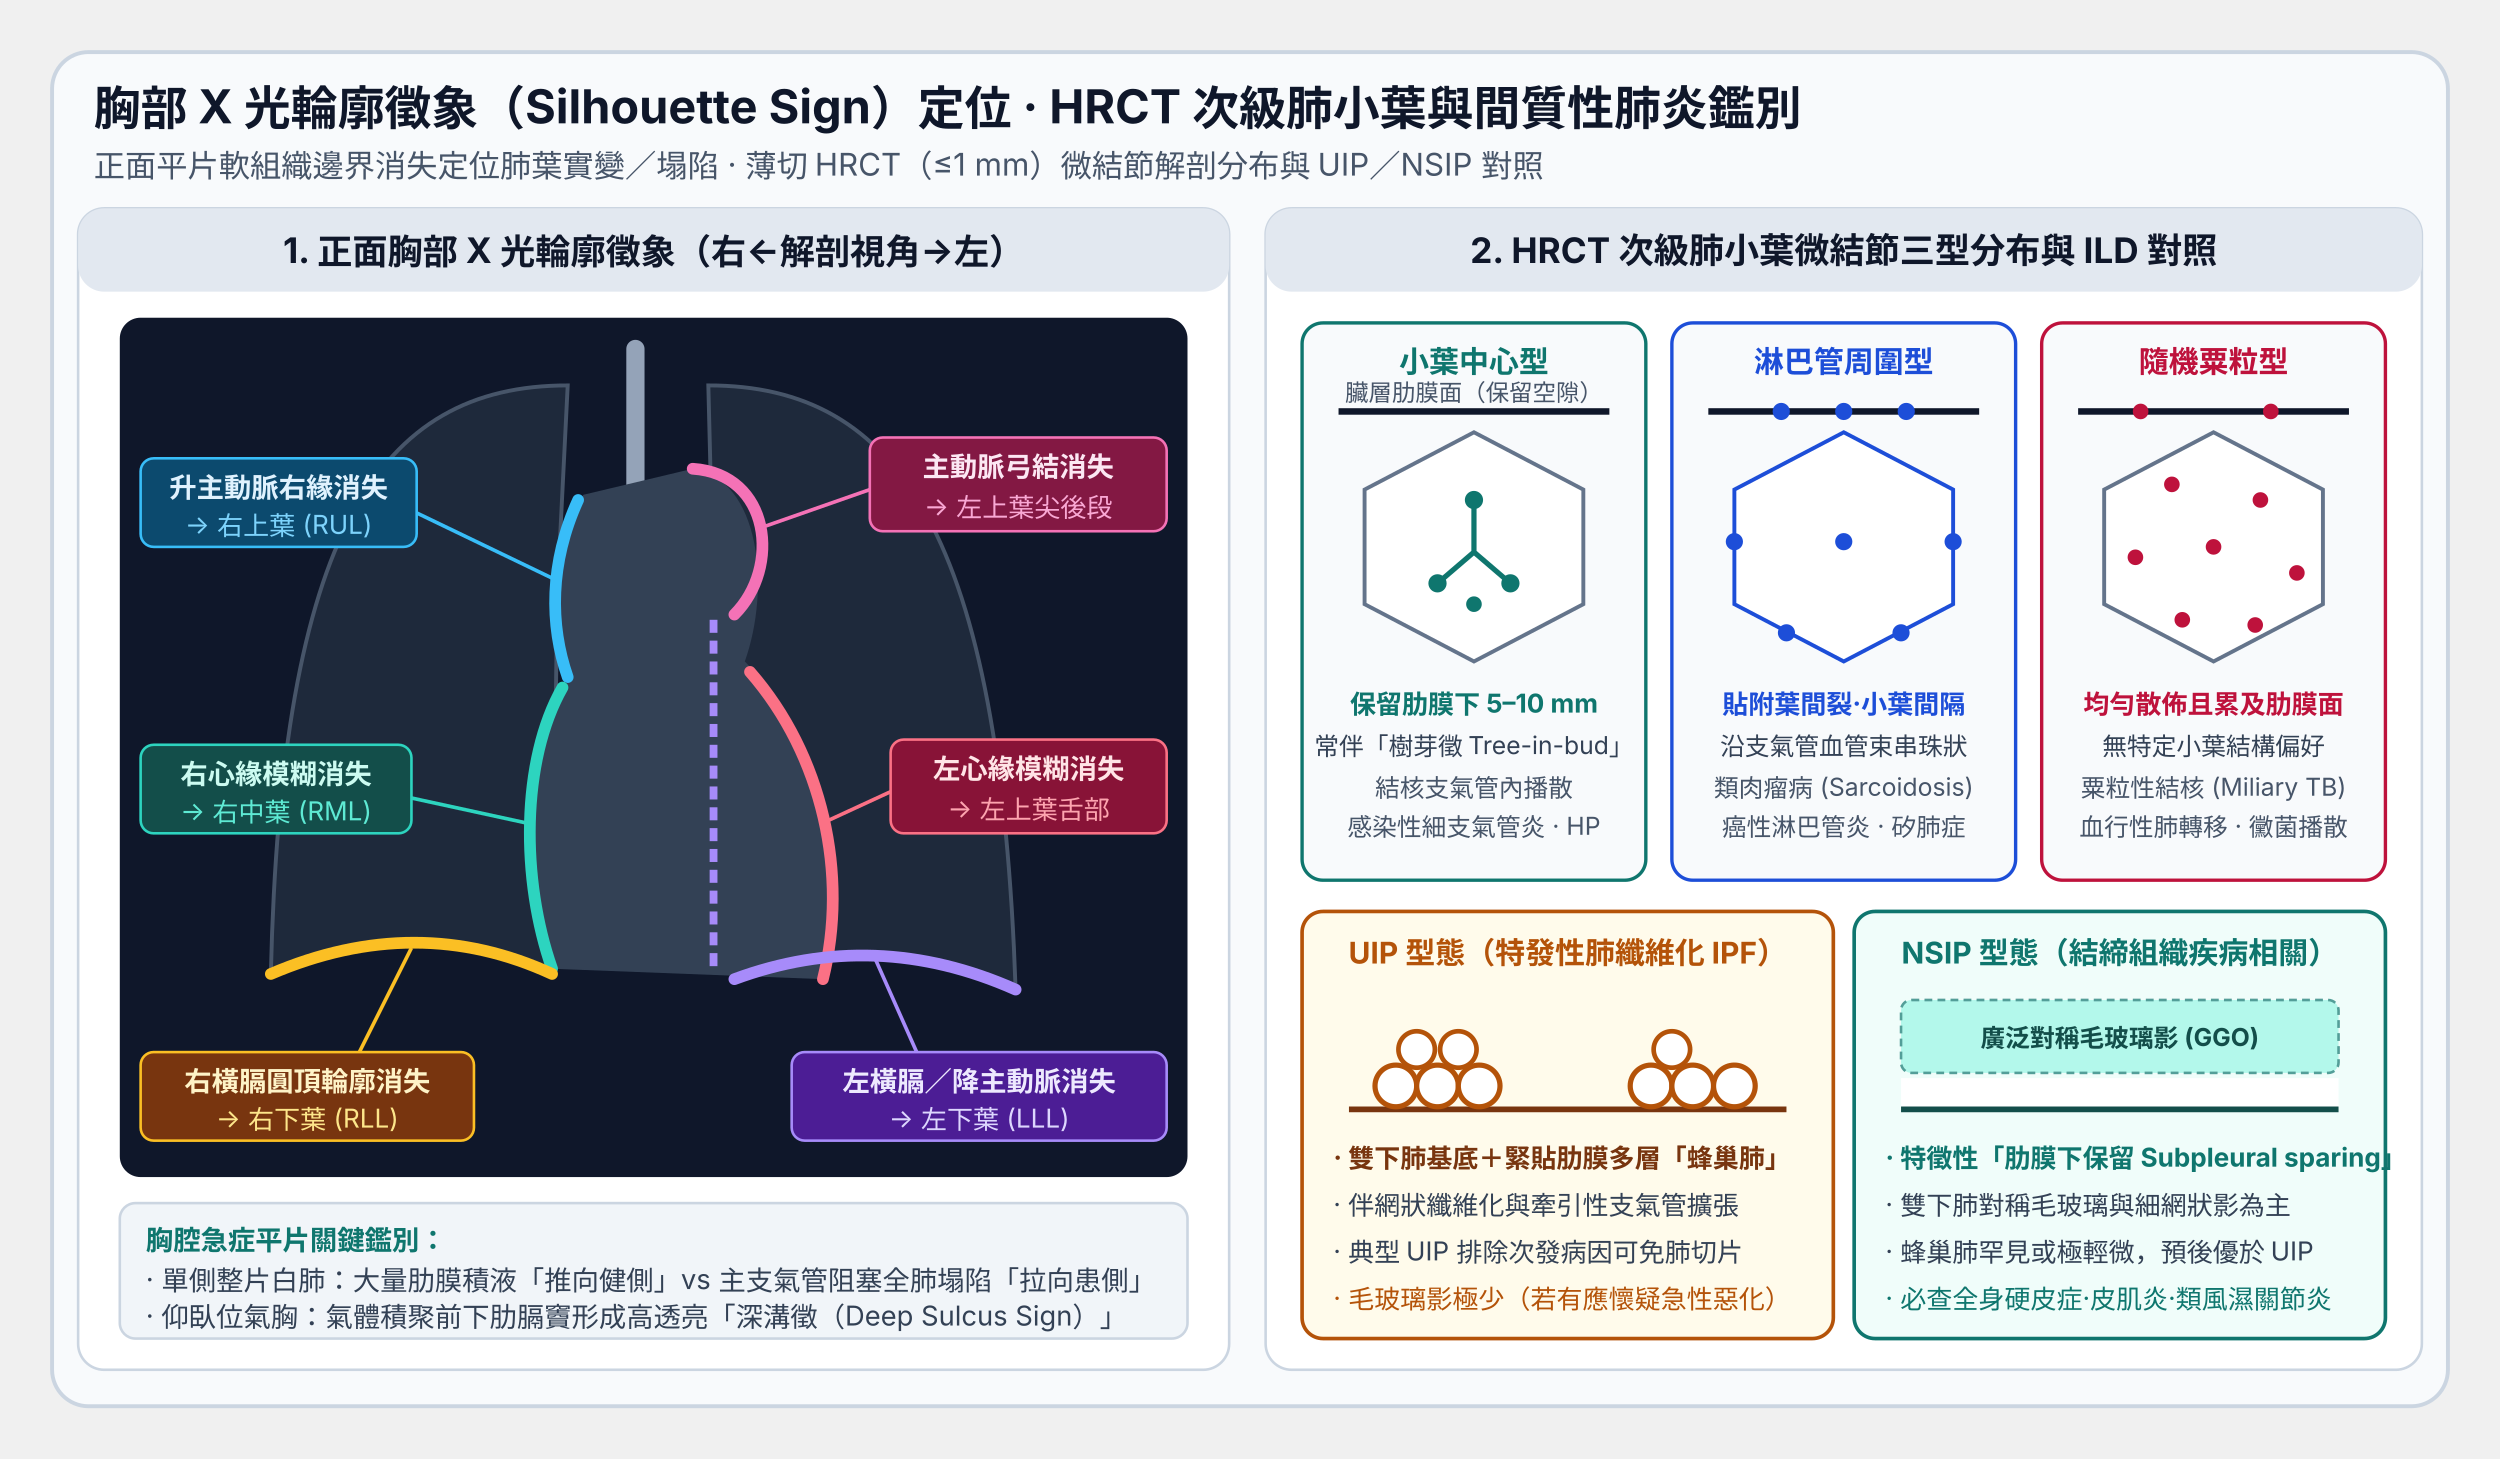
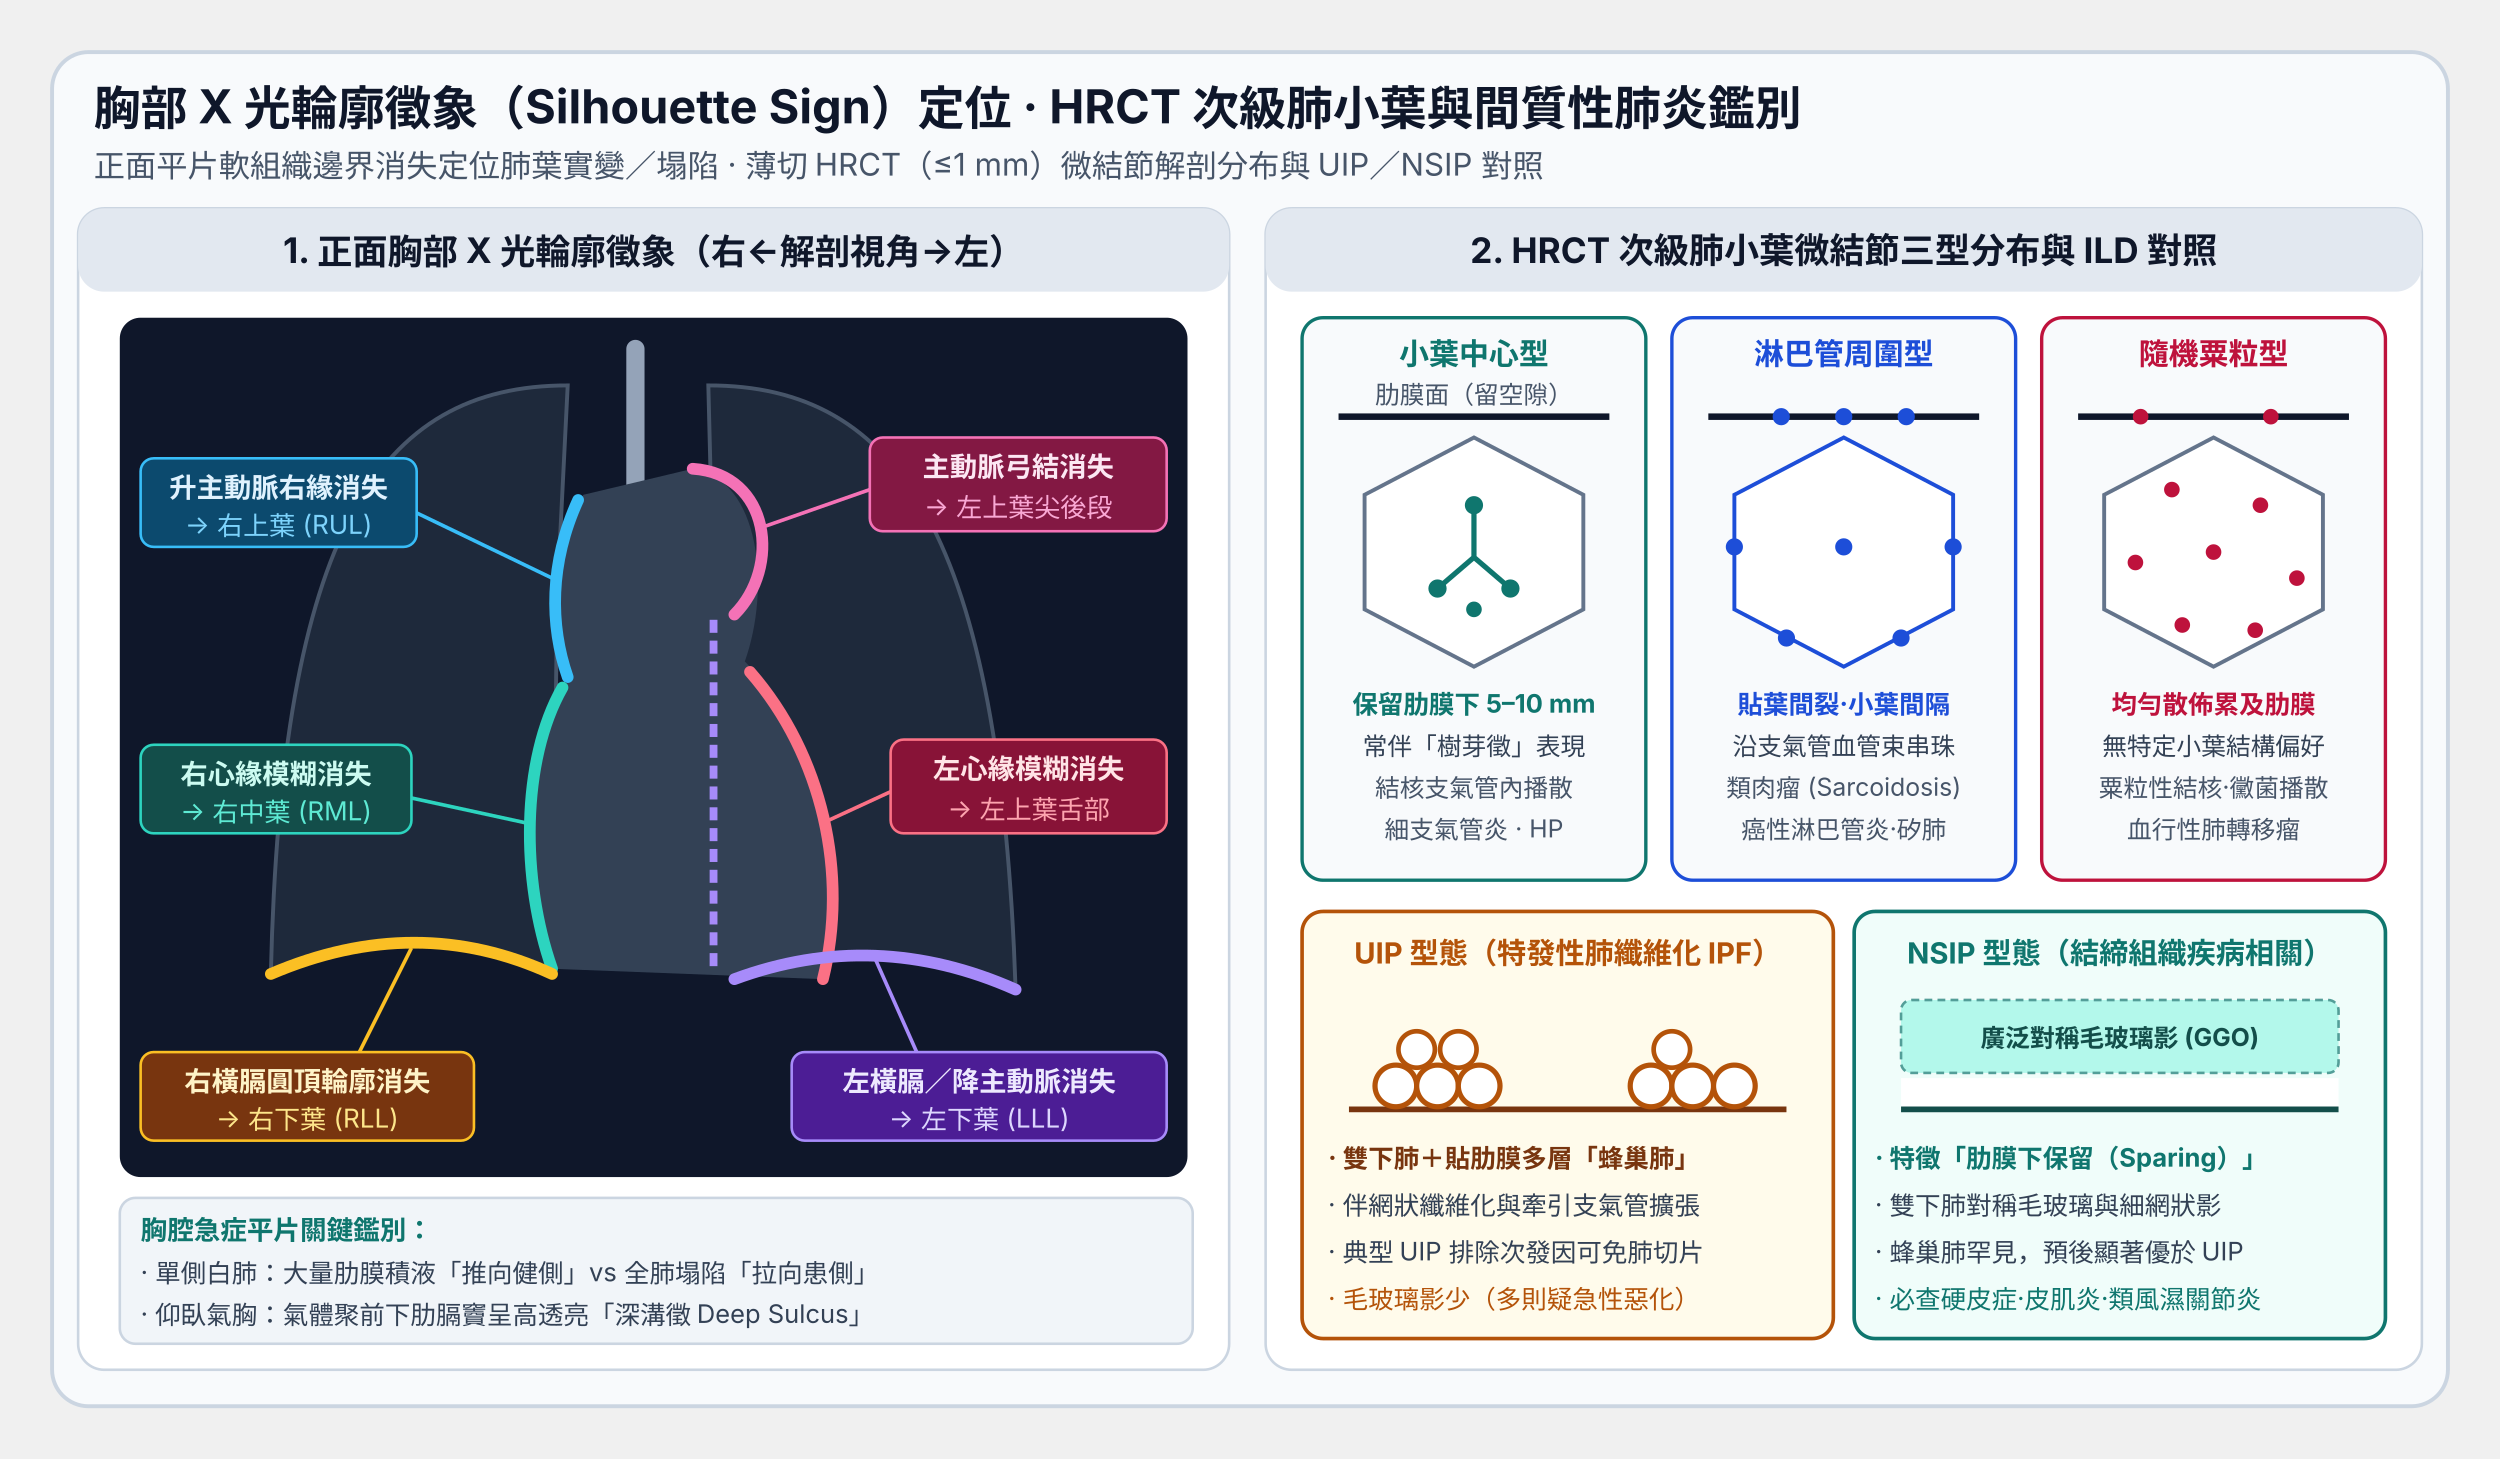
<svg xmlns="http://www.w3.org/2000/svg" viewBox="0 0 960 560" width="960" height="560" role="img" aria-labelledby="rad02-title rad02-desc">
  <g font-family="system-ui, -apple-system, 'Noto Sans TC', sans-serif">
    <rect x="20" y="20" width="920" height="520" rx="14" fill="#f8fafc" stroke="#cbd5e1" stroke-width="1.5" />
    <text x="36" y="48" font-size="18" font-weight="700" fill="#0f172a">胸部 X 光輪廓徵象（Silhouette Sign）定位 · HRCT 次級肺小葉與間質性肺炎鑑別</text>
    <text x="36" y="68" font-size="12" fill="#475569">正面平片軟組織邊界消失定位肺葉實變／塌陷 · 薄切 HRCT（≤1 mm）微結節解剖分布與 UIP／NSIP 對照</text>
    <rect x="30" y="80" width="442" height="446" rx="10" fill="#ffffff" stroke="#cbd5e1" />
    <rect x="30" y="80" width="442" height="32" rx="10" fill="#e2e8f0" />
    <text x="251" y="101" font-size="13.5" font-weight="700" fill="#0f172a" text-anchor="middle">1. 正面胸部 X 光輪廓徵象（右←解剖視角→左）</text>
    <rect x="46" y="122" width="410" height="330" rx="8" fill="#0f172a" />
    <path d="M 244 134 L 244 196 L 214 226 M 244 196 L 278 224" fill="none" stroke="#94a3b8" stroke-width="7" stroke-linecap="round" />
    <path d="M 218 148 C 145 148, 108 205, 104 374 Q 162 352, 212 374 L 214 228 Z" fill="#1e293b" stroke="#475569" stroke-width="1.5" />
    <path d="M 272 148 C 345 148, 384 205, 390 380 Q 332 358, 282 376 L 274 228 Z" fill="#1e293b" stroke="#475569" stroke-width="1.5" />
    <path d="M 224 190 C 212 214, 210 242, 218 262 C 202 288, 200 336, 212 372 L 316 376 C 328 338, 314 282, 286 254 C 296 226, 292 184, 266 180 Z" fill="#334155" />
    <path d="M 222 192 C 211 216, 211 240, 218 260" fill="none" stroke="#38bdf8" stroke-width="4.5" stroke-linecap="round" />
    <path d="M 216 264 C 200 292, 200 338, 212 372" fill="none" stroke="#2dd4bf" stroke-width="4.5" stroke-linecap="round" />
    <path d="M 104 374 Q 160 350, 212 374" fill="none" stroke="#fbbf24" stroke-width="4.5" stroke-linecap="round" />
    <path d="M 266 180 C 296 182, 300 218, 282 236" fill="none" stroke="#f472b6" stroke-width="4.5" stroke-linecap="round" />
    <path d="M 288 258 C 316 290, 326 336, 316 376" fill="none" stroke="#fb7185" stroke-width="4.5" stroke-linecap="round" />
    <path d="M 282 376 Q 336 356, 390 380" fill="none" stroke="#a78bfa" stroke-width="4.5" stroke-linecap="round" />
    <line x1="274" y1="238" x2="274" y2="372" stroke="#a78bfa" stroke-width="3" stroke-dasharray="5,3" />
    <line x1="212" y1="222" x2="158" y2="196" stroke="#38bdf8" stroke-width="1.4" />
    <rect x="54" y="176" width="106" height="34" rx="5" fill="#0c4a6e" stroke="#38bdf8" />
    <text x="107" y="191" font-size="10.5" font-weight="700" fill="#e0f2fe" text-anchor="middle">升主動脈右緣消失</text>
    <text x="107" y="205" font-size="10" fill="#7dd3fc" text-anchor="middle">→ 右上葉 (RUL)</text>
    <line x1="202" y1="316" x2="156" y2="306" stroke="#2dd4bf" stroke-width="1.4" />
    <rect x="54" y="286" width="104" height="34" rx="5" fill="#134e4a" stroke="#2dd4bf" />
    <text x="106" y="301" font-size="10.5" font-weight="700" fill="#ccfbf1" text-anchor="middle">右心緣模糊消失</text>
    <text x="106" y="315" font-size="10" fill="#5eead4" text-anchor="middle">→ 右中葉 (RML)</text>
    <line x1="158" y1="364" x2="138" y2="404" stroke="#fbbf24" stroke-width="1.4" />
    <rect x="54" y="404" width="128" height="34" rx="5" fill="#78350f" stroke="#fbbf24" />
    <text x="118" y="419" font-size="10.5" font-weight="700" fill="#fef3c7" text-anchor="middle">右橫膈圓頂輪廓消失</text>
    <text x="118" y="433" font-size="10" fill="#fde68a" text-anchor="middle">→ 右下葉 (RLL)</text>
    <line x1="294" y1="202" x2="334" y2="188" stroke="#f472b6" stroke-width="1.4" />
    <rect x="334" y="168" width="114" height="36" rx="5" fill="#831843" stroke="#f472b6" />
    <text x="391" y="183" font-size="10.5" font-weight="700" fill="#fce7f3" text-anchor="middle">主動脈弓結消失</text>
    <text x="391" y="198" font-size="10" fill="#f9a8d4" text-anchor="middle">→ 左上葉尖後段</text>
    <line x1="316" y1="316" x2="342" y2="304" stroke="#fb7185" stroke-width="1.4" />
    <rect x="342" y="284" width="106" height="36" rx="5" fill="#881337" stroke="#fb7185" />
    <text x="395" y="299" font-size="10.5" font-weight="700" fill="#ffe4e6" text-anchor="middle">左心緣模糊消失</text>
    <text x="395" y="314" font-size="10" fill="#fda4af" text-anchor="middle">→ 左上葉舌部</text>
    <line x1="336" y1="368" x2="352" y2="404" stroke="#a78bfa" stroke-width="1.4" />
    <rect x="304" y="404" width="144" height="34" rx="5" fill="#4c1d95" stroke="#a78bfa" />
    <text x="376" y="419" font-size="10.5" font-weight="700" fill="#ede9fe" text-anchor="middle">左橫膈／降主動脈消失</text>
    <text x="376" y="433" font-size="10" fill="#ddd6fe" text-anchor="middle">→ 左下葉 (LLL)</text>
-     <rect x="46" y="462" width="410" height="52" rx="6" fill="#f1f5f9" stroke="#cbd5e1" />
-     <text x="56" y="480" font-size="10.5" font-weight="700" fill="#0f766e">胸腔急症平片關鍵鑑別：</text>
-     <text x="56" y="495" font-size="10.5" fill="#334155">· 單側整片白肺：大量肋膜積液「推向健側」vs 主支氣管阻塞全肺塌陷「拉向患側」</text>
-     <text x="56" y="509" font-size="10.5" fill="#334155">· 仰臥位氣胸：氣體積聚前下肋膈竇形成高透亮「深溝徵（Deep Sulcus Sign）」</text>
+     <rect x="46" y="460" width="412" height="56" rx="6" fill="#f1f5f9" stroke="#cbd5e1" />
+     <text x="54" y="476" font-size="10.2" font-weight="700" fill="#0f766e">胸腔急症平片關鍵鑑別：</text>
+     <text x="54" y="492" font-size="9.8" fill="#334155">· 單側白肺：大量肋膜積液「推向健側」vs 全肺塌陷「拉向患側」</text>
+     <text x="54" y="508" font-size="9.8" fill="#334155">· 仰臥氣胸：氣體聚前下肋膈竇呈高透亮「深溝徵 Deep Sulcus」</text>
    <rect x="486" y="80" width="444" height="446" rx="10" fill="#ffffff" stroke="#cbd5e1" />
    <rect x="486" y="80" width="444" height="32" rx="10" fill="#e2e8f0" />
    <text x="708" y="101" font-size="13.5" font-weight="700" fill="#0f172a" text-anchor="middle">2. HRCT 次級肺小葉微結節三型分布與 ILD 對照</text>
-     <rect x="500" y="124" width="132" height="214" rx="8" fill="#f8fafc" stroke="#0f766e" stroke-width="1.3" />
-     <text x="566" y="143" font-size="11.5" font-weight="700" fill="#0f766e" text-anchor="middle">小葉中心型</text>
-     <line x1="514" y1="158" x2="618" y2="158" stroke="#0f172a" stroke-width="2.5" />
-     <text x="566" y="154" font-size="9" fill="#475569" text-anchor="middle">臟層肋膜面（保留空隙）</text>
-     <polygon points="566,166 608,188 608,232 566,254 524,232 524,188" fill="#ffffff" stroke="#64748b" stroke-width="1.5" />
-     <path d="M 566 192 L 566 212 L 552 224 M 566 212 L 580 224" fill="none" stroke="#0f766e" stroke-width="2" />
-     <circle cx="566" cy="192" r="3.5" fill="#0f766e" />
-     <circle cx="552" cy="224" r="3.5" fill="#0f766e" />
-     <circle cx="580" cy="224" r="3.5" fill="#0f766e" />
-     <circle cx="566" cy="232" r="3" fill="#0f766e" />
-     <text x="566" y="274" font-size="10" font-weight="700" fill="#0f766e" text-anchor="middle">保留肋膜下 5–10 mm</text>
-     <text x="566" y="290" font-size="9.5" fill="#334155" text-anchor="middle">常伴「樹芽徵 Tree-in-bud」</text>
+     <rect x="500" y="122" width="132" height="216" rx="8" fill="#f8fafc" stroke="#0f766e" stroke-width="1.3" />
+     <text x="566" y="140" font-size="11.5" font-weight="700" fill="#0f766e" text-anchor="middle">小葉中心型</text>
+     <line x1="514" y1="160" x2="618" y2="160" stroke="#0f172a" stroke-width="2.5" />
+     <text x="566" y="155" font-size="9.5" fill="#475569" text-anchor="middle">肋膜面（留空隙）</text>
+     <polygon points="566,168 608,190 608,234 566,256 524,234 524,190" fill="#ffffff" stroke="#64748b" stroke-width="1.5" />
+     <path d="M 566 194 L 566 214 L 552 226 M 566 214 L 580 226" fill="none" stroke="#0f766e" stroke-width="2" />
+     <circle cx="566" cy="194" r="3.5" fill="#0f766e" />
+     <circle cx="552" cy="226" r="3.5" fill="#0f766e" />
+     <circle cx="580" cy="226" r="3.5" fill="#0f766e" />
+     <circle cx="566" cy="234" r="3" fill="#0f766e" />
+     <text x="566" y="274" font-size="9.8" font-weight="700" fill="#0f766e" text-anchor="middle">保留肋膜下 5–10 mm</text>
+     <text x="566" y="290" font-size="9.5" fill="#334155" text-anchor="middle">常伴「樹芽徵」表現</text>
    <text x="566" y="306" font-size="9.5" fill="#475569" text-anchor="middle">結核支氣管內播散</text>
-     <text x="566" y="321" font-size="9.5" fill="#475569" text-anchor="middle">感染性細支氣管炎 · HP</text>
-     <rect x="642" y="124" width="132" height="214" rx="8" fill="#f8fafc" stroke="#1d4ed8" stroke-width="1.3" />
-     <text x="708" y="143" font-size="11.5" font-weight="700" fill="#1d4ed8" text-anchor="middle">淋巴管周圍型</text>
-     <line x1="656" y1="158" x2="760" y2="158" stroke="#0f172a" stroke-width="2.5" />
-     <polygon points="708,166 750,188 750,232 708,254 666,232 666,188" fill="#ffffff" stroke="#1d4ed8" stroke-width="1.5" />
-     <circle cx="684" cy="158" r="3.3" fill="#1d4ed8" />
-     <circle cx="708" cy="158" r="3.3" fill="#1d4ed8" />
-     <circle cx="732" cy="158" r="3.3" fill="#1d4ed8" />
-     <circle cx="666" cy="208" r="3.3" fill="#1d4ed8" />
-     <circle cx="750" cy="208" r="3.3" fill="#1d4ed8" />
-     <circle cx="686" cy="243" r="3.3" fill="#1d4ed8" />
-     <circle cx="730" cy="243" r="3.3" fill="#1d4ed8" />
-     <circle cx="708" cy="208" r="3.3" fill="#1d4ed8" />
-     <text x="708" y="274" font-size="10" font-weight="700" fill="#1d4ed8" text-anchor="middle">貼附葉間裂·小葉間隔</text>
-     <text x="708" y="290" font-size="9.5" fill="#334155" text-anchor="middle">沿支氣管血管束串珠狀</text>
-     <text x="708" y="306" font-size="9.5" fill="#475569" text-anchor="middle">類肉瘤病 (Sarcoidosis)</text>
-     <text x="708" y="321" font-size="9.5" fill="#475569" text-anchor="middle">癌性淋巴管炎 · 矽肺症</text>
-     <rect x="784" y="124" width="132" height="214" rx="8" fill="#f8fafc" stroke="#be123c" stroke-width="1.3" />
-     <text x="850" y="143" font-size="11.5" font-weight="700" fill="#be123c" text-anchor="middle">隨機粟粒型</text>
-     <line x1="798" y1="158" x2="902" y2="158" stroke="#0f172a" stroke-width="2.5" />
-     <polygon points="850,166 892,188 892,232 850,254 808,232 808,188" fill="#ffffff" stroke="#64748b" stroke-width="1.5" />
-     <circle cx="822" cy="158" r="3" fill="#be123c" />
-     <circle cx="872" cy="158" r="3" fill="#be123c" />
-     <circle cx="834" cy="186" r="3" fill="#be123c" />
-     <circle cx="868" cy="192" r="3" fill="#be123c" />
-     <circle cx="820" cy="214" r="3" fill="#be123c" />
-     <circle cx="850" cy="210" r="3" fill="#be123c" />
-     <circle cx="882" cy="220" r="3" fill="#be123c" />
-     <circle cx="838" cy="238" r="3" fill="#be123c" />
-     <circle cx="866" cy="240" r="3" fill="#be123c" />
-     <text x="850" y="274" font-size="10" font-weight="700" fill="#be123c" text-anchor="middle">均勻散佈且累及肋膜面</text>
+     <text x="566" y="322" font-size="9.5" fill="#475569" text-anchor="middle">細支氣管炎 · HP</text>
+     <rect x="642" y="122" width="132" height="216" rx="8" fill="#f8fafc" stroke="#1d4ed8" stroke-width="1.3" />
+     <text x="708" y="140" font-size="11.5" font-weight="700" fill="#1d4ed8" text-anchor="middle">淋巴管周圍型</text>
+     <line x1="656" y1="160" x2="760" y2="160" stroke="#0f172a" stroke-width="2.5" />
+     <polygon points="708,168 750,190 750,234 708,256 666,234 666,190" fill="#ffffff" stroke="#1d4ed8" stroke-width="1.5" />
+     <circle cx="684" cy="160" r="3.3" fill="#1d4ed8" />
+     <circle cx="708" cy="160" r="3.3" fill="#1d4ed8" />
+     <circle cx="732" cy="160" r="3.3" fill="#1d4ed8" />
+     <circle cx="666" cy="210" r="3.3" fill="#1d4ed8" />
+     <circle cx="750" cy="210" r="3.3" fill="#1d4ed8" />
+     <circle cx="686" cy="245" r="3.3" fill="#1d4ed8" />
+     <circle cx="730" cy="245" r="3.3" fill="#1d4ed8" />
+     <circle cx="708" cy="210" r="3.3" fill="#1d4ed8" />
+     <text x="708" y="274" font-size="9.8" font-weight="700" fill="#1d4ed8" text-anchor="middle">貼葉間裂·小葉間隔</text>
+     <text x="708" y="290" font-size="9.5" fill="#334155" text-anchor="middle">沿支氣管血管束串珠</text>
+     <text x="708" y="306" font-size="9.5" fill="#475569" text-anchor="middle">類肉瘤 (Sarcoidosis)</text>
+     <text x="708" y="322" font-size="9.5" fill="#475569" text-anchor="middle">癌性淋巴管炎·矽肺</text>
+     <rect x="784" y="122" width="132" height="216" rx="8" fill="#f8fafc" stroke="#be123c" stroke-width="1.3" />
+     <text x="850" y="140" font-size="11.5" font-weight="700" fill="#be123c" text-anchor="middle">隨機粟粒型</text>
+     <line x1="798" y1="160" x2="902" y2="160" stroke="#0f172a" stroke-width="2.5" />
+     <polygon points="850,168 892,190 892,234 850,256 808,234 808,190" fill="#ffffff" stroke="#64748b" stroke-width="1.5" />
+     <circle cx="822" cy="160" r="3" fill="#be123c" />
+     <circle cx="872" cy="160" r="3" fill="#be123c" />
+     <circle cx="834" cy="188" r="3" fill="#be123c" />
+     <circle cx="868" cy="194" r="3" fill="#be123c" />
+     <circle cx="820" cy="216" r="3" fill="#be123c" />
+     <circle cx="850" cy="212" r="3" fill="#be123c" />
+     <circle cx="882" cy="222" r="3" fill="#be123c" />
+     <circle cx="838" cy="240" r="3" fill="#be123c" />
+     <circle cx="866" cy="242" r="3" fill="#be123c" />
+     <text x="850" y="274" font-size="9.8" font-weight="700" fill="#be123c" text-anchor="middle">均勻散佈累及肋膜</text>
    <text x="850" y="290" font-size="9.5" fill="#334155" text-anchor="middle">無特定小葉結構偏好</text>
-     <text x="850" y="306" font-size="9.5" fill="#475569" text-anchor="middle">粟粒性結核 (Miliary TB)</text>
-     <text x="850" y="321" font-size="9.5" fill="#475569" text-anchor="middle">血行性肺轉移 · 黴菌播散</text>
+     <text x="850" y="306" font-size="9.5" fill="#475569" text-anchor="middle">粟粒性結核·黴菌播散</text>
+     <text x="850" y="322" font-size="9.5" fill="#475569" text-anchor="middle">血行性肺轉移瘤</text>
    <rect x="500" y="350" width="204" height="164" rx="8" fill="#fffbeb" stroke="#b45309" stroke-width="1.4" />
-     <text x="602" y="370" font-size="11.5" font-weight="700" fill="#b45309" text-anchor="middle">UIP 型態（特發性肺纖維化 IPF）</text>
+     <text x="602" y="370" font-size="11.2" font-weight="700" fill="#b45309" text-anchor="middle">UIP 型態（特發性肺纖維化 IPF）</text>
    <line x1="518" y1="426" x2="686" y2="426" stroke="#78350f" stroke-width="2.2" />
    <circle cx="536" cy="417" r="8" fill="#ffffff" stroke="#b45309" stroke-width="2" />
    <circle cx="552" cy="417" r="8" fill="#ffffff" stroke="#b45309" stroke-width="2" />
    <circle cx="568" cy="417" r="8" fill="#ffffff" stroke="#b45309" stroke-width="2" />
    <circle cx="544" cy="403" r="7" fill="#ffffff" stroke="#b45309" stroke-width="1.8" />
    <circle cx="560" cy="403" r="7" fill="#ffffff" stroke="#b45309" stroke-width="1.8" />
    <circle cx="634" cy="417" r="8" fill="#ffffff" stroke="#b45309" stroke-width="2" />
    <circle cx="650" cy="417" r="8" fill="#ffffff" stroke="#b45309" stroke-width="2" />
    <circle cx="666" cy="417" r="8" fill="#ffffff" stroke="#b45309" stroke-width="2" />
    <circle cx="642" cy="403" r="7" fill="#ffffff" stroke="#b45309" stroke-width="1.8" />
-     <text x="512" y="448" font-size="10" font-weight="700" fill="#78350f">· 雙下肺基底＋緊貼肋膜多層「蜂巢肺」</text>
-     <text x="512" y="466" font-size="10" fill="#334155">· 伴網狀纖維化與牽引性支氣管擴張</text>
-     <text x="512" y="484" font-size="10" fill="#334155">· 典型 UIP 排除次發病因可免肺切片</text>
-     <text x="512" y="502" font-size="10" fill="#b45309">· 毛玻璃影極少（若有應懷疑急性惡化）</text>
+     <text x="510" y="448" font-size="9.8" font-weight="700" fill="#78350f">· 雙下肺＋貼肋膜多層「蜂巢肺」</text>
+     <text x="510" y="466" font-size="9.8" fill="#334155">· 伴網狀纖維化與牽引支氣管擴張</text>
+     <text x="510" y="484" font-size="9.8" fill="#334155">· 典型 UIP 排除次發因可免肺切片</text>
+     <text x="510" y="502" font-size="9.8" fill="#b45309">· 毛玻璃影少（多則疑急性惡化）</text>
    <rect x="712" y="350" width="204" height="164" rx="8" fill="#f0fdfa" stroke="#0f766e" stroke-width="1.4" />
-     <text x="814" y="370" font-size="11.5" font-weight="700" fill="#0f766e" text-anchor="middle">NSIP 型態（結締組織疾病相關）</text>
+     <text x="814" y="370" font-size="11.2" font-weight="700" fill="#0f766e" text-anchor="middle">NSIP 型態（結締組織疾病相關）</text>
    <rect x="730" y="384" width="168" height="28" rx="4" fill="#99f6e4" opacity="0.7" stroke="#0f766e" stroke-dasharray="3,2" />
    <text x="814" y="402" font-size="9.5" font-weight="700" fill="#134e4a" text-anchor="middle">廣泛對稱毛玻璃影 (GGO)</text>
    <rect x="730" y="414" width="168" height="12" fill="#ffffff" />
    <line x1="730" y1="426" x2="898" y2="426" stroke="#134e4a" stroke-width="2.2" />
-     <text x="724" y="448" font-size="10" font-weight="700" fill="#0f766e">· 特徵性「肋膜下保留 Subpleural sparing」</text>
-     <text x="724" y="466" font-size="10" fill="#334155">· 雙下肺對稱毛玻璃與細網狀影為主</text>
-     <text x="724" y="484" font-size="10" fill="#334155">· 蜂巢肺罕見或極輕微，預後優於 UIP</text>
-     <text x="724" y="502" font-size="10" fill="#0f766e">· 必查全身硬皮症·皮肌炎·類風濕關節炎</text>
+     <text x="720" y="448" font-size="9.8" font-weight="700" fill="#0f766e">· 特徵「肋膜下保留（Sparing）」</text>
+     <text x="720" y="466" font-size="9.8" fill="#334155">· 雙下肺對稱毛玻璃與細網狀影</text>
+     <text x="720" y="484" font-size="9.8" fill="#334155">· 蜂巢肺罕見，預後顯著優於 UIP</text>
+     <text x="720" y="502" font-size="9.8" fill="#0f766e">· 必查硬皮症·皮肌炎·類風濕關節炎</text>
  </g>
</svg>
